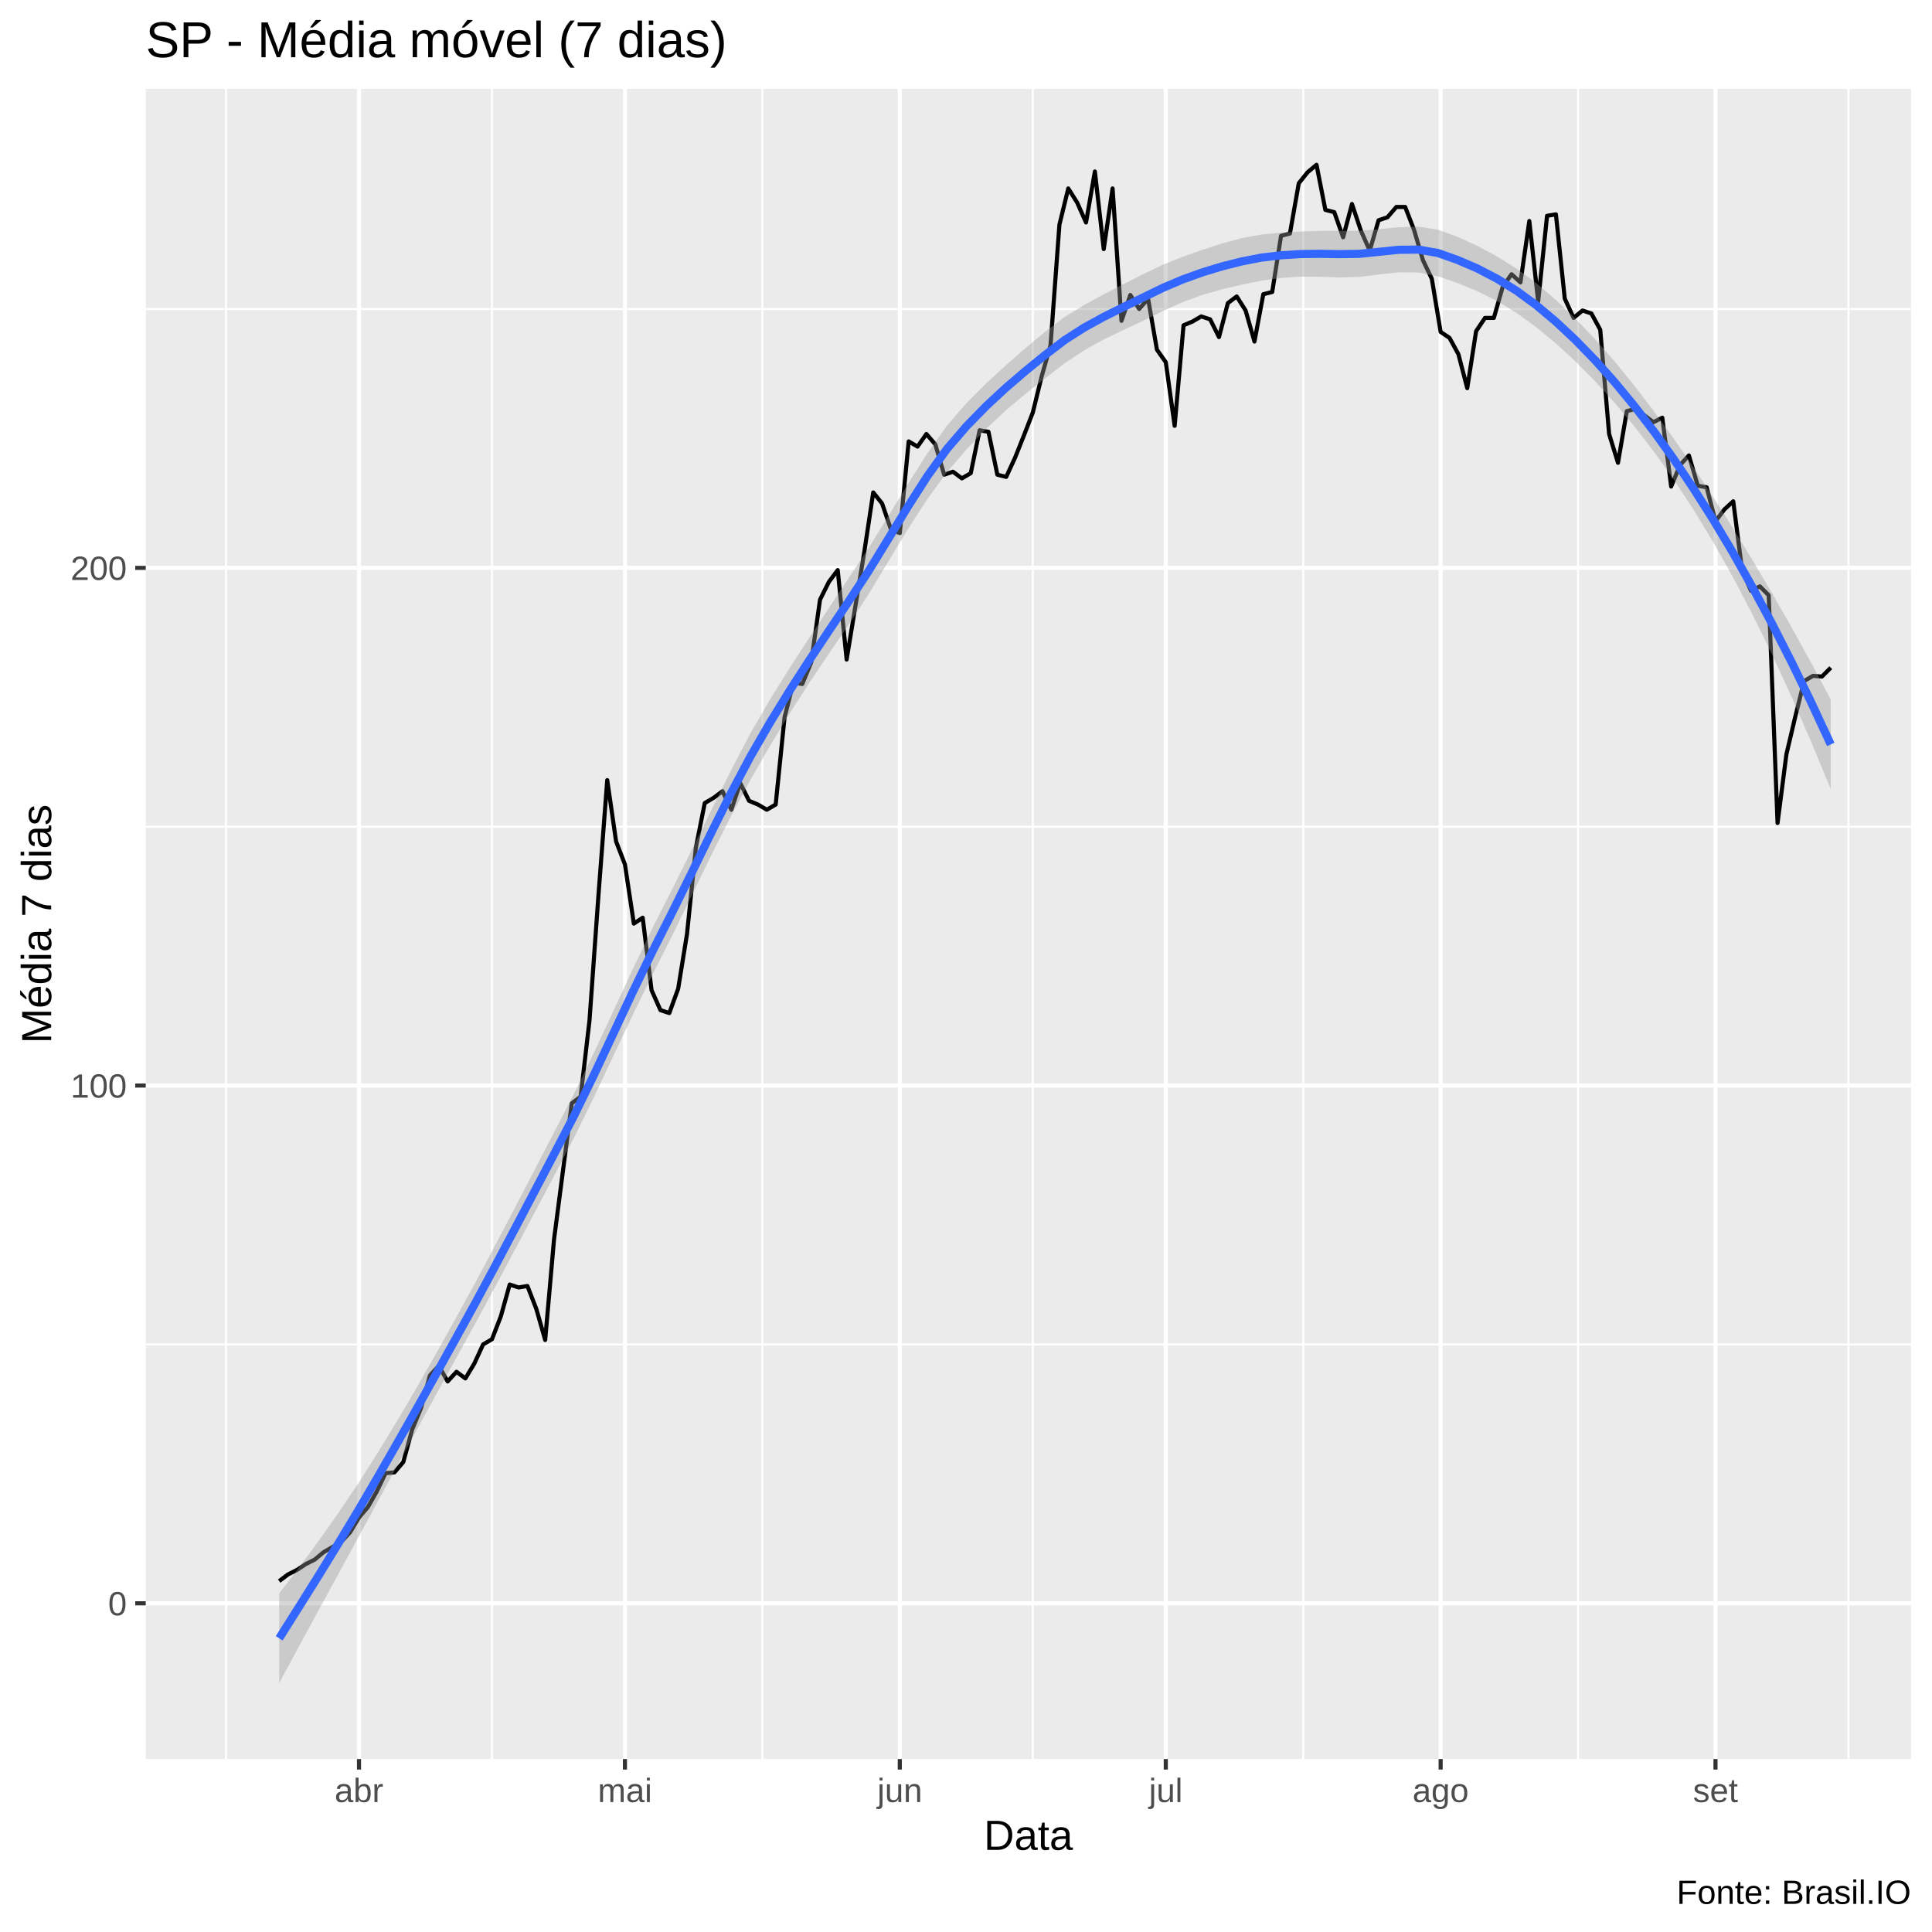
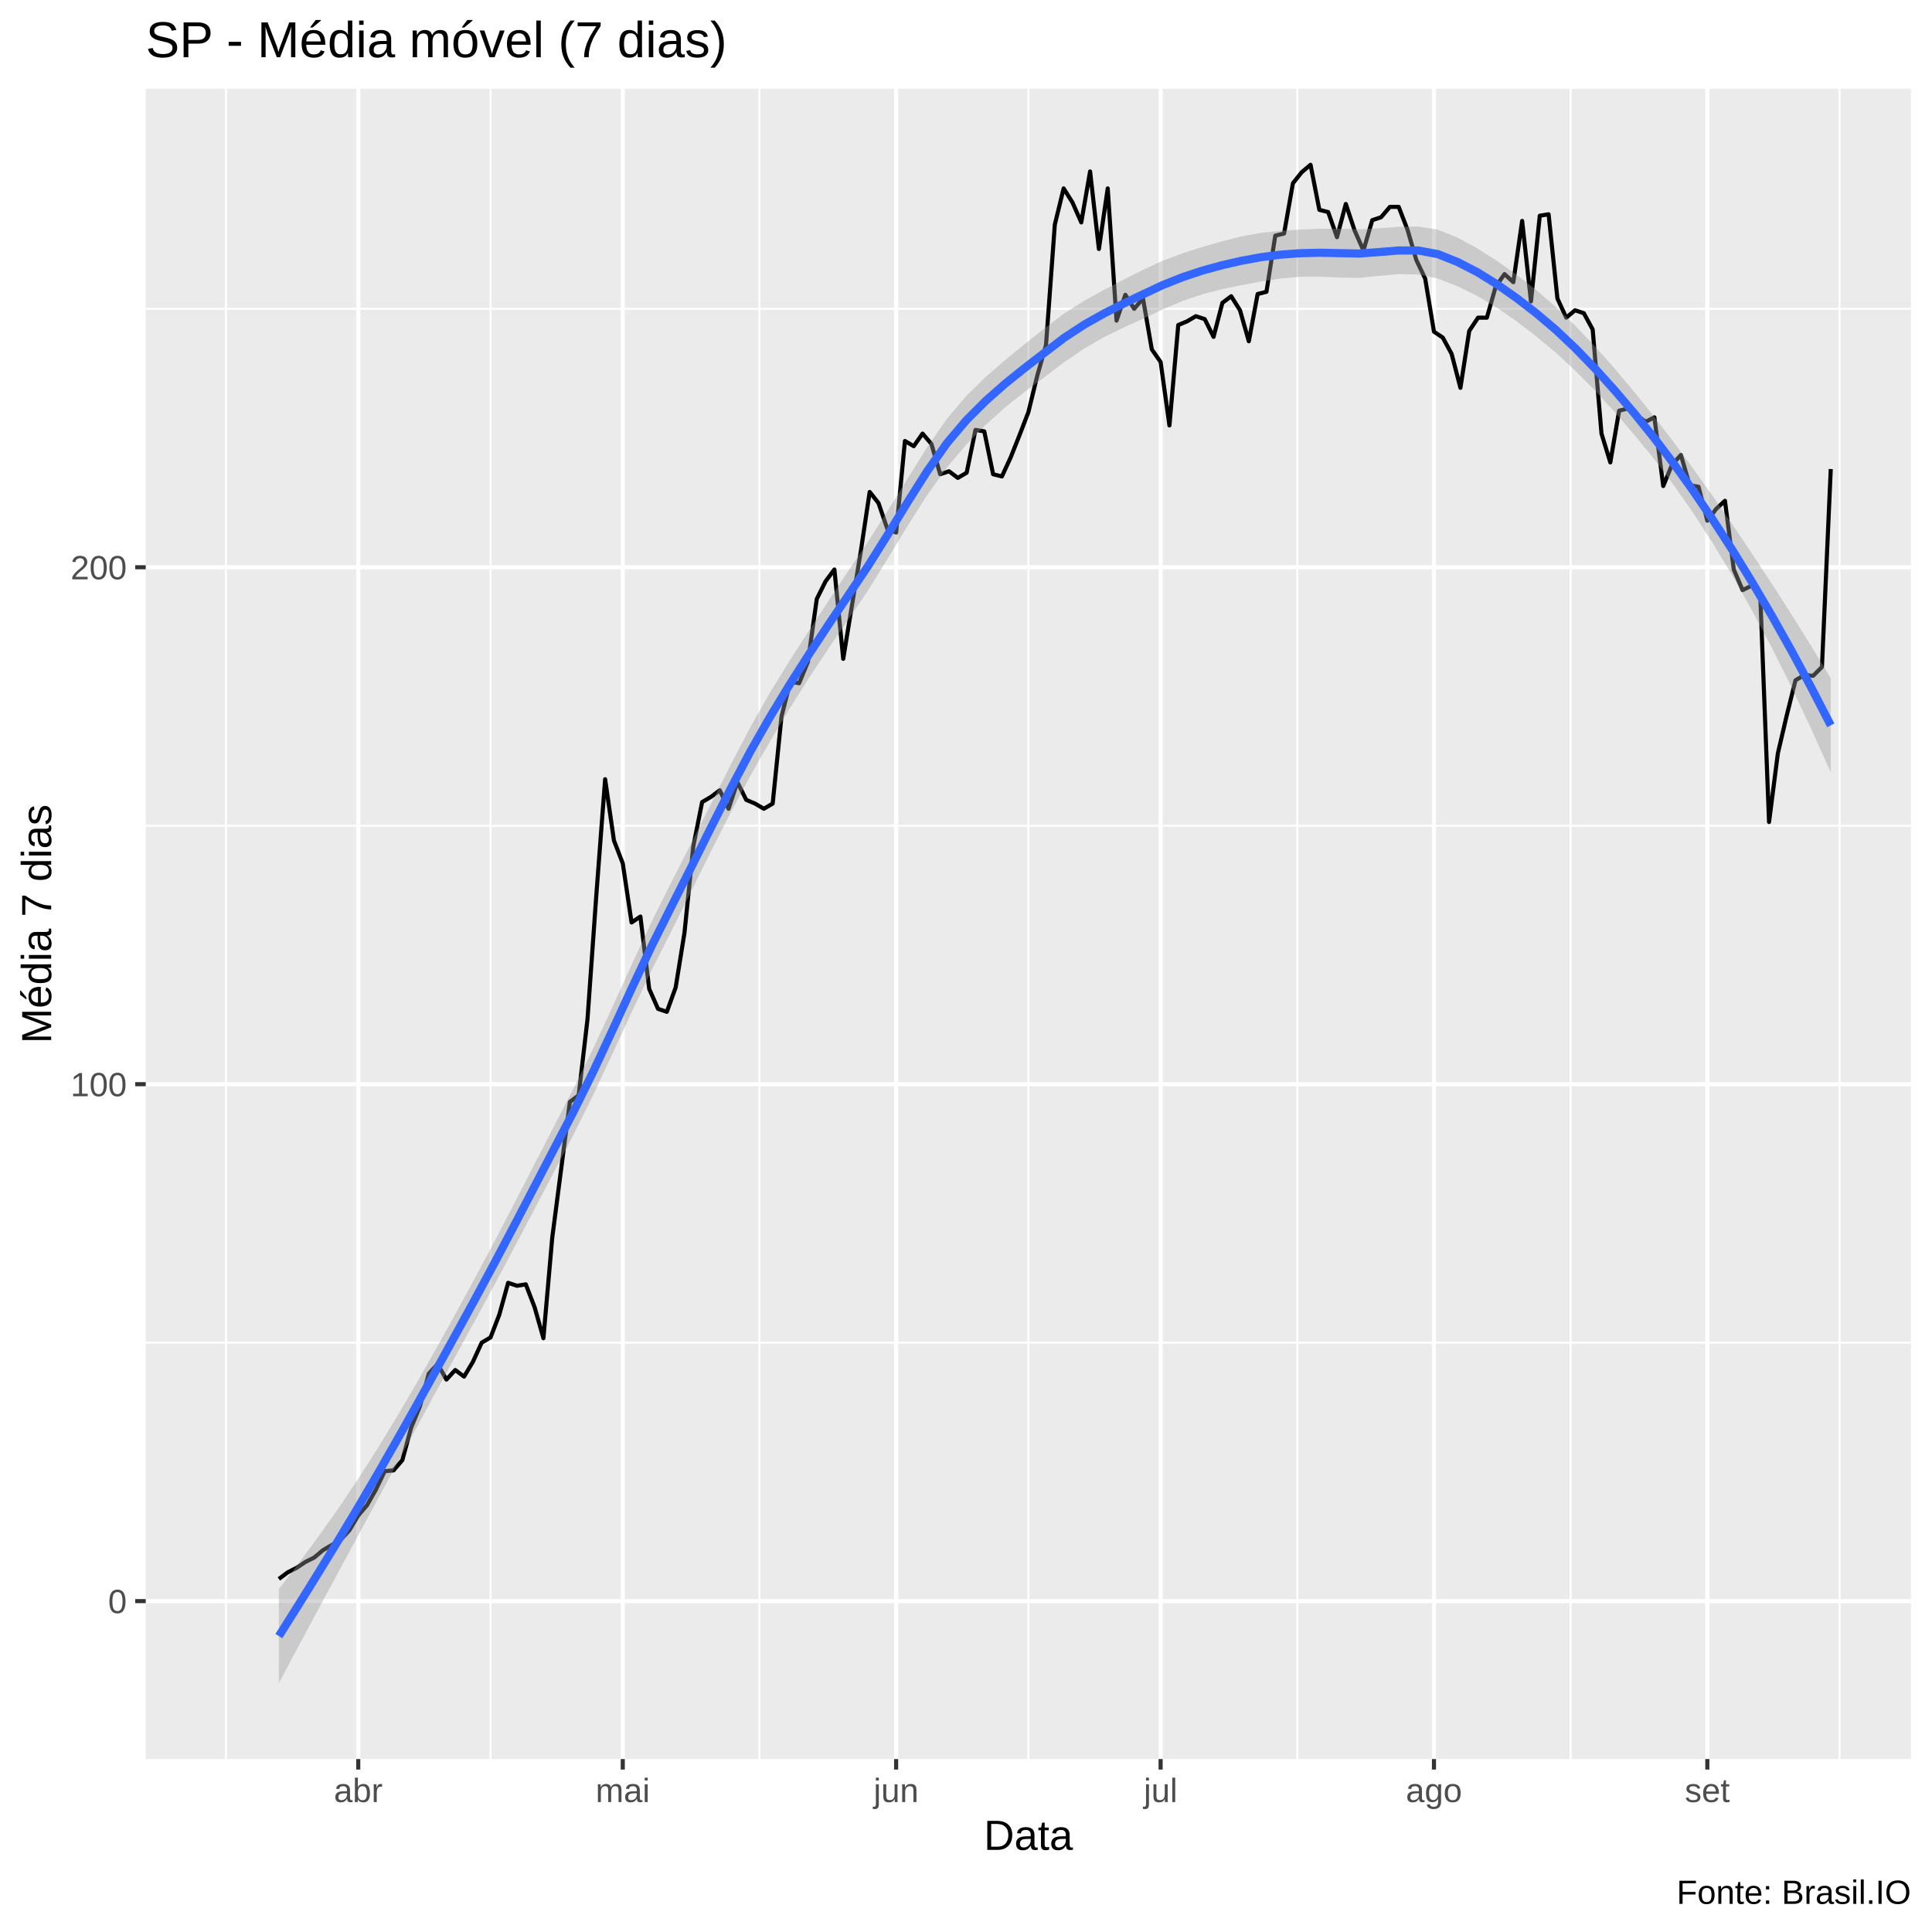
<svg xmlns="http://www.w3.org/2000/svg" viewBox="0 0 504.00 504.00">
  <defs>
    <style type="text/css">
    line, polyline, polygon, path, rect, circle {
      fill: none;
      stroke: #000000;
      stroke-linecap: round;
      stroke-linejoin: round;
      stroke-miterlimit: 10.00;
    }
  </style>
  </defs>
  <rect width="100%" height="100%" style="stroke: none; fill: #FFFFFF;" />
  <rect x="-0" y="0.00" width="504.00" height="504.00" style="stroke-width: 1.07; stroke: #FFFFFF; fill: #FFFFFF;" />
  <defs>
    <clipPath id="cpMzguMDJ8NDk4LjUyfDQ1OC44OHwyMy4xOQ==">
      <rect x="38.02" y="23.19" width="460.50" height="435.69" />
    </clipPath>
  </defs>
  <rect x="38.02" y="23.19" width="460.50" height="435.69" style="stroke-width: 1.07; stroke: none; fill: #EBEBEB;" clip-path="url(#cpMzguMDJ8NDk4LjUyfDQ1OC44OHwyMy4xOQ==)" />
-   <polyline points="38.02,350.72 498.52,350.72 " style="stroke-width: 0.53; stroke: #FFFFFF; stroke-linecap: butt;" clip-path="url(#cpMzguMDJ8NDk4LjUyfDQ1OC44OHwyMy4xOQ==)" />
-   <polyline points="38.02,215.67 498.52,215.67 " style="stroke-width: 0.53; stroke: #FFFFFF; stroke-linecap: butt;" clip-path="url(#cpMzguMDJ8NDk4LjUyfDQ1OC44OHwyMy4xOQ==)" />
-   <polyline points="38.02,80.61 498.52,80.61 " style="stroke-width: 0.53; stroke: #FFFFFF; stroke-linecap: butt;" clip-path="url(#cpMzguMDJ8NDk4LjUyfDQ1OC44OHwyMy4xOQ==)" />
+   <polyline points="38.02,350.26 498.52,350.26 " style="stroke-width: 0.53; stroke: #FFFFFF; stroke-linecap: butt;" clip-path="url(#cpMzguMDJ8NDk4LjUyfDQ1OC44OHwyMy4xOQ==)" />
+   <polyline points="38.02,215.41 498.52,215.41 " style="stroke-width: 0.53; stroke: #FFFFFF; stroke-linecap: butt;" clip-path="url(#cpMzguMDJ8NDk4LjUyfDQ1OC44OHwyMy4xOQ==)" />
+   <polyline points="38.02,80.56 498.52,80.56 " style="stroke-width: 0.53; stroke: #FFFFFF; stroke-linecap: butt;" clip-path="url(#cpMzguMDJ8NDk4LjUyfDQ1OC44OHwyMy4xOQ==)" />
  <polyline points="58.95,458.88 58.95,23.19 " style="stroke-width: 0.53; stroke: #FFFFFF; stroke-linecap: butt;" clip-path="url(#cpMzguMDJ8NDk4LjUyfDQ1OC44OHwyMy4xOQ==)" />
-   <polyline points="128.34,458.88 128.34,23.19 " style="stroke-width: 0.53; stroke: #FFFFFF; stroke-linecap: butt;" clip-path="url(#cpMzguMDJ8NDk4LjUyfDQ1OC44OHwyMy4xOQ==)" />
-   <polyline points="198.88,458.88 198.88,23.19 " style="stroke-width: 0.53; stroke: #FFFFFF; stroke-linecap: butt;" clip-path="url(#cpMzguMDJ8NDk4LjUyfDQ1OC44OHwyMy4xOQ==)" />
-   <polyline points="269.43,458.88 269.43,23.19 " style="stroke-width: 0.53; stroke: #FFFFFF; stroke-linecap: butt;" clip-path="url(#cpMzguMDJ8NDk4LjUyfDQ1OC44OHwyMy4xOQ==)" />
-   <polyline points="339.97,458.88 339.97,23.19 " style="stroke-width: 0.53; stroke: #FFFFFF; stroke-linecap: butt;" clip-path="url(#cpMzguMDJ8NDk4LjUyfDQ1OC44OHwyMy4xOQ==)" />
-   <polyline points="411.67,458.88 411.67,23.19 " style="stroke-width: 0.53; stroke: #FFFFFF; stroke-linecap: butt;" clip-path="url(#cpMzguMDJ8NDk4LjUyfDQ1OC44OHwyMy4xOQ==)" />
-   <polyline points="482.21,458.88 482.21,23.19 " style="stroke-width: 0.53; stroke: #FFFFFF; stroke-linecap: butt;" clip-path="url(#cpMzguMDJ8NDk4LjUyfDQ1OC44OHwyMy4xOQ==)" />
-   <polyline points="38.02,418.25 498.52,418.25 " style="stroke-width: 1.07; stroke: #FFFFFF; stroke-linecap: butt;" clip-path="url(#cpMzguMDJ8NDk4LjUyfDQ1OC44OHwyMy4xOQ==)" />
-   <polyline points="38.02,283.19 498.52,283.19 " style="stroke-width: 1.07; stroke: #FFFFFF; stroke-linecap: butt;" clip-path="url(#cpMzguMDJ8NDk4LjUyfDQ1OC44OHwyMy4xOQ==)" />
-   <polyline points="38.02,148.14 498.52,148.14 " style="stroke-width: 1.07; stroke: #FFFFFF; stroke-linecap: butt;" clip-path="url(#cpMzguMDJ8NDk4LjUyfDQ1OC44OHwyMy4xOQ==)" />
-   <polyline points="93.65,458.88 93.65,23.19 " style="stroke-width: 1.07; stroke: #FFFFFF; stroke-linecap: butt;" clip-path="url(#cpMzguMDJ8NDk4LjUyfDQ1OC44OHwyMy4xOQ==)" />
-   <polyline points="163.03,458.88 163.03,23.19 " style="stroke-width: 1.07; stroke: #FFFFFF; stroke-linecap: butt;" clip-path="url(#cpMzguMDJ8NDk4LjUyfDQ1OC44OHwyMy4xOQ==)" />
-   <polyline points="234.73,458.88 234.73,23.19 " style="stroke-width: 1.07; stroke: #FFFFFF; stroke-linecap: butt;" clip-path="url(#cpMzguMDJ8NDk4LjUyfDQ1OC44OHwyMy4xOQ==)" />
-   <polyline points="304.12,458.88 304.12,23.19 " style="stroke-width: 1.07; stroke: #FFFFFF; stroke-linecap: butt;" clip-path="url(#cpMzguMDJ8NDk4LjUyfDQ1OC44OHwyMy4xOQ==)" />
-   <polyline points="375.82,458.88 375.82,23.19 " style="stroke-width: 1.07; stroke: #FFFFFF; stroke-linecap: butt;" clip-path="url(#cpMzguMDJ8NDk4LjUyfDQ1OC44OHwyMy4xOQ==)" />
-   <polyline points="447.52,458.88 447.52,23.19 " style="stroke-width: 1.07; stroke: #FFFFFF; stroke-linecap: butt;" clip-path="url(#cpMzguMDJ8NDk4LjUyfDQ1OC44OHwyMy4xOQ==)" />
-   <polyline points="72.83,412.46 75.14,410.72 77.46,409.56 79.77,408.02 82.08,406.86 84.40,404.93 86.71,403.58 89.02,402.23 91.33,399.72 93.65,395.87 95.96,393.16 98.27,389.11 100.59,384.29 102.90,384.10 105.21,381.40 107.52,372.91 109.84,367.31 112.15,358.82 114.46,356.31 116.78,360.37 119.09,357.86 121.40,359.59 123.72,355.74 126.03,350.72 128.34,349.37 130.65,343.39 132.97,335.09 135.28,335.86 137.59,335.48 139.91,341.46 142.22,349.56 144.53,323.32 146.84,305.57 149.16,287.82 151.47,286.09 153.78,266.21 156.10,233.80 158.41,203.51 160.72,219.52 163.03,225.50 165.35,240.94 167.66,239.40 169.97,258.30 172.29,263.51 174.60,264.28 176.91,257.92 179.22,243.64 181.54,221.07 183.85,209.49 186.16,208.14 188.48,206.40 190.79,211.23 193.10,204.28 195.41,208.91 197.73,209.88 200.04,211.23 202.35,209.88 204.67,187.11 206.98,178.04 209.29,178.43 211.61,172.83 213.92,156.43 216.23,151.80 218.54,148.72 220.86,172.06 223.17,157.98 225.48,143.89 227.80,128.46 230.11,131.35 232.42,138.11 234.73,139.07 237.05,115.15 239.36,116.50 241.67,113.22 243.99,115.92 246.30,123.83 248.61,123.06 250.92,124.79 253.24,123.44 255.55,112.25 257.86,112.64 260.18,123.83 262.49,124.41 264.80,119.39 267.11,113.60 269.43,107.62 271.74,98.17 274.05,90.07 276.37,58.62 278.68,49.16 280.99,52.83 283.31,58.04 285.62,44.73 287.93,64.98 290.24,49.16 292.56,83.70 294.87,76.95 297.18,80.61 299.50,77.91 301.81,91.22 304.12,94.50 306.43,111.10 308.75,84.86 311.06,83.89 313.37,82.54 315.69,83.31 318.00,87.94 320.31,79.07 322.62,77.33 324.94,81.00 327.25,89.10 329.56,76.75 331.88,76.17 334.19,61.51 336.50,60.93 338.81,47.81 341.13,44.92 343.44,42.99 345.75,54.76 348.07,55.34 350.38,61.90 352.69,53.22 355.01,60.16 357.32,65.37 359.63,57.46 361.94,56.69 364.26,53.99 366.57,53.99 368.88,59.97 371.20,67.88 373.51,72.70 375.82,86.59 378.13,88.14 380.45,92.38 382.76,101.26 385.07,86.40 387.39,82.93 389.70,82.93 392.01,74.82 394.32,71.54 396.64,73.67 398.95,57.65 401.26,78.68 403.58,56.30 405.89,55.92 408.20,77.91 410.51,82.93 412.83,81.00 415.14,81.77 417.45,86.01 419.77,113.22 422.08,120.74 424.39,107.24 426.70,106.66 429.02,108.39 431.33,110.13 433.64,108.97 435.96,126.92 438.27,121.32 440.58,118.81 442.90,126.72 445.21,127.11 447.52,135.98 449.83,132.90 452.15,130.77 454.46,148.72 456.77,154.12 459.09,152.96 461.40,155.28 463.71,214.70 466.02,196.76 468.34,186.92 470.65,177.66 472.96,176.31 475.28,176.50 477.59,174.18 " style="stroke-width: 1.07; stroke-linecap: butt;" clip-path="url(#cpMzguMDJ8NDk4LjUyfDQ1OC44OHwyMy4xOQ==)" />
-   <polygon points="72.83,415.68 77.95,408.98 83.08,402.03 88.20,394.78 93.33,387.15 98.45,379.11 103.57,370.71 108.70,361.99 113.82,353.01 118.94,343.83 124.07,334.47 129.19,324.86 134.31,315.09 139.44,305.23 144.56,295.37 149.68,285.45 154.81,274.89 159.93,263.91 165.05,252.85 170.18,242.16 175.30,232.07 180.43,221.78 185.55,211.34 190.67,201.02 195.80,191.23 200.92,182.38 206.04,174.18 211.17,166.29 216.29,158.51 221.41,150.79 226.54,143.00 231.66,134.77 236.78,126.38 241.91,118.27 247.03,111.04 252.15,105.13 257.28,100.00 262.40,95.29 267.52,90.81 272.65,86.53 277.77,82.65 282.90,79.51 288.02,76.74 293.14,74.10 298.27,71.49 303.39,69.05 308.51,67.00 313.64,65.18 318.76,63.52 323.88,62.13 329.01,61.19 334.13,60.68 339.25,60.40 344.38,60.22 349.50,60.22 354.62,60.19 359.75,59.78 364.87,59.27 370.00,59.12 375.12,59.91 380.24,61.79 385.37,64.13 390.49,66.87 395.61,70.06 400.74,73.83 405.86,78.23 410.98,83.11 416.11,88.48 421.23,94.32 426.35,100.61 431.48,107.32 436.60,114.39 441.72,121.82 446.85,129.57 451.97,137.62 457.09,145.99 462.22,154.65 467.34,163.61 472.47,172.89 477.59,182.49 477.59,205.88 472.47,193.49 467.34,181.72 462.22,170.60 457.09,160.15 451.97,150.38 446.85,141.29 441.72,132.86 436.60,125.07 431.48,117.87 426.35,111.24 421.23,105.11 416.11,99.45 410.98,94.27 405.86,89.57 400.74,85.34 395.61,81.63 390.49,78.50 385.37,75.94 380.24,73.85 375.12,72.08 370.00,71.09 364.87,71.05 359.75,71.59 354.62,72.24 349.50,72.38 344.38,72.19 339.25,72.17 334.13,72.51 329.01,73.24 323.88,74.28 318.76,75.48 313.64,76.94 308.51,78.83 303.39,81.11 298.27,83.65 293.14,86.05 288.02,88.50 282.90,91.34 277.77,94.73 272.65,98.68 267.52,102.75 262.40,107.05 257.28,111.84 252.15,117.21 247.03,123.19 241.91,130.20 236.78,138.14 231.66,146.62 226.54,155.09 221.41,162.93 216.29,170.43 211.17,178.05 206.04,186.04 200.92,194.47 195.80,203.37 190.67,212.93 185.55,223.10 180.43,233.65 175.30,244.17 170.18,254.30 165.05,264.78 159.93,275.62 154.81,286.47 149.68,296.95 144.56,306.72 139.44,316.39 134.31,326.05 129.19,335.65 124.07,345.10 118.94,354.39 113.82,363.69 108.70,373.04 103.57,382.43 98.45,391.87 93.33,401.32 88.20,410.73 83.08,420.13 77.95,429.57 72.83,439.07 " style="stroke-width: 0.00; stroke: none; fill: #999999; fill-opacity: 0.40;" clip-path="url(#cpMzguMDJ8NDk4LjUyfDQ1OC44OHwyMy4xOQ==)" />
-   <polyline points="72.83,415.68 77.95,408.98 83.08,402.03 88.20,394.78 93.33,387.15 98.45,379.11 103.57,370.71 108.70,361.99 113.82,353.01 118.94,343.83 124.07,334.47 129.19,324.86 134.31,315.09 139.44,305.23 144.56,295.37 149.68,285.45 154.81,274.89 159.93,263.91 165.05,252.85 170.18,242.16 175.30,232.07 180.43,221.78 185.55,211.34 190.67,201.02 195.80,191.23 200.92,182.38 206.04,174.18 211.17,166.29 216.29,158.51 221.41,150.79 226.54,143.00 231.66,134.77 236.78,126.38 241.91,118.27 247.03,111.04 252.15,105.13 257.28,100.00 262.40,95.29 267.52,90.81 272.65,86.53 277.77,82.65 282.90,79.51 288.02,76.74 293.14,74.10 298.27,71.49 303.39,69.05 308.51,67.00 313.64,65.18 318.76,63.52 323.88,62.13 329.01,61.19 334.13,60.68 339.25,60.40 344.38,60.22 349.50,60.22 354.62,60.19 359.75,59.78 364.87,59.27 370.00,59.12 375.12,59.91 380.24,61.79 385.37,64.13 390.49,66.87 395.61,70.06 400.74,73.83 405.86,78.23 410.98,83.11 416.11,88.48 421.23,94.32 426.35,100.61 431.48,107.32 436.60,114.39 441.72,121.82 446.85,129.57 451.97,137.62 457.09,145.99 462.22,154.65 467.34,163.61 472.47,172.89 477.59,182.49 " style="stroke-width: 2.13; stroke: none;" clip-path="url(#cpMzguMDJ8NDk4LjUyfDQ1OC44OHwyMy4xOQ==)" />
-   <polyline points="477.59,205.88 472.47,193.49 467.34,181.72 462.22,170.60 457.09,160.15 451.97,150.38 446.85,141.29 441.72,132.86 436.60,125.07 431.48,117.87 426.35,111.24 421.23,105.11 416.11,99.45 410.98,94.27 405.86,89.57 400.74,85.34 395.61,81.63 390.49,78.50 385.37,75.94 380.24,73.85 375.12,72.08 370.00,71.09 364.87,71.05 359.75,71.59 354.62,72.24 349.50,72.38 344.38,72.19 339.25,72.17 334.13,72.51 329.01,73.24 323.88,74.28 318.76,75.48 313.64,76.94 308.51,78.83 303.39,81.11 298.27,83.65 293.14,86.05 288.02,88.50 282.90,91.34 277.77,94.73 272.65,98.68 267.52,102.75 262.40,107.05 257.28,111.84 252.15,117.21 247.03,123.19 241.91,130.20 236.78,138.14 231.66,146.62 226.54,155.09 221.41,162.93 216.29,170.43 211.17,178.05 206.04,186.04 200.92,194.47 195.80,203.37 190.67,212.93 185.55,223.10 180.43,233.65 175.30,244.17 170.18,254.30 165.05,264.78 159.93,275.62 154.81,286.47 149.68,296.95 144.56,306.72 139.44,316.39 134.31,326.05 129.19,335.65 124.07,345.10 118.94,354.39 113.82,363.69 108.70,373.04 103.57,382.43 98.45,391.87 93.33,401.32 88.20,410.73 83.08,420.13 77.95,429.57 72.83,439.07 " style="stroke-width: 2.13; stroke: none;" clip-path="url(#cpMzguMDJ8NDk4LjUyfDQ1OC44OHwyMy4xOQ==)" />
-   <polyline points="72.83,427.38 77.95,419.27 83.08,411.08 88.20,402.75 93.33,394.24 98.45,385.49 103.57,376.57 108.70,367.51 113.82,358.35 118.94,349.11 124.07,339.78 129.19,330.25 134.31,320.57 139.44,310.81 144.56,301.05 149.68,291.20 154.81,280.68 159.93,269.76 165.05,258.82 170.18,248.23 175.30,238.12 180.43,227.72 185.55,217.22 190.67,206.97 195.80,197.30 200.92,188.43 206.04,180.11 211.17,172.17 216.29,164.47 221.41,156.86 226.54,149.05 231.66,140.70 236.78,132.26 241.91,124.24 247.03,117.12 252.15,111.17 257.28,105.92 262.40,101.17 267.52,96.78 272.65,92.60 277.77,88.69 282.90,85.42 288.02,82.62 293.14,80.07 298.27,77.57 303.39,75.08 308.51,72.91 313.64,71.06 318.76,69.50 323.88,68.21 329.01,67.21 334.13,66.60 339.25,66.28 344.38,66.21 349.50,66.30 354.62,66.22 359.75,65.69 364.87,65.16 370.00,65.11 375.12,66.00 380.24,67.82 385.37,70.03 390.49,72.69 395.61,75.85 400.74,79.59 405.86,83.90 410.98,88.69 416.11,93.97 421.23,99.71 426.35,105.92 431.48,112.59 436.60,119.73 441.72,127.34 446.85,135.43 451.97,144.00 457.09,153.07 462.22,162.62 467.34,172.67 472.47,183.19 477.59,194.19 " style="stroke-width: 2.13; stroke: #3366FF; stroke-linecap: butt;" clip-path="url(#cpMzguMDJ8NDk4LjUyfDQ1OC44OHwyMy4xOQ==)" />
+   <polyline points="127.96,458.88 127.96,23.19 " style="stroke-width: 0.53; stroke: #FFFFFF; stroke-linecap: butt;" clip-path="url(#cpMzguMDJ8NDk4LjUyfDQ1OC44OHwyMy4xOQ==)" />
+   <polyline points="198.12,458.88 198.12,23.19 " style="stroke-width: 0.53; stroke: #FFFFFF; stroke-linecap: butt;" clip-path="url(#cpMzguMDJ8NDk4LjUyfDQ1OC44OHwyMy4xOQ==)" />
+   <polyline points="268.27,458.88 268.27,23.19 " style="stroke-width: 0.53; stroke: #FFFFFF; stroke-linecap: butt;" clip-path="url(#cpMzguMDJ8NDk4LjUyfDQ1OC44OHwyMy4xOQ==)" />
+   <polyline points="338.43,458.88 338.43,23.19 " style="stroke-width: 0.53; stroke: #FFFFFF; stroke-linecap: butt;" clip-path="url(#cpMzguMDJ8NDk4LjUyfDQ1OC44OHwyMy4xOQ==)" />
+   <polyline points="409.73,458.88 409.73,23.19 " style="stroke-width: 0.53; stroke: #FFFFFF; stroke-linecap: butt;" clip-path="url(#cpMzguMDJ8NDk4LjUyfDQ1OC44OHwyMy4xOQ==)" />
+   <polyline points="479.89,458.88 479.89,23.19 " style="stroke-width: 0.53; stroke: #FFFFFF; stroke-linecap: butt;" clip-path="url(#cpMzguMDJ8NDk4LjUyfDQ1OC44OHwyMy4xOQ==)" />
+   <polyline points="38.02,417.68 498.52,417.68 " style="stroke-width: 1.07; stroke: #FFFFFF; stroke-linecap: butt;" clip-path="url(#cpMzguMDJ8NDk4LjUyfDQ1OC44OHwyMy4xOQ==)" />
+   <polyline points="38.02,282.83 498.52,282.83 " style="stroke-width: 1.07; stroke: #FFFFFF; stroke-linecap: butt;" clip-path="url(#cpMzguMDJ8NDk4LjUyfDQ1OC44OHwyMy4xOQ==)" />
+   <polyline points="38.02,147.98 498.52,147.98 " style="stroke-width: 1.07; stroke: #FFFFFF; stroke-linecap: butt;" clip-path="url(#cpMzguMDJ8NDk4LjUyfDQ1OC44OHwyMy4xOQ==)" />
+   <polyline points="93.46,458.88 93.46,23.19 " style="stroke-width: 1.07; stroke: #FFFFFF; stroke-linecap: butt;" clip-path="url(#cpMzguMDJ8NDk4LjUyfDQ1OC44OHwyMy4xOQ==)" />
+   <polyline points="162.46,458.88 162.46,23.19 " style="stroke-width: 1.07; stroke: #FFFFFF; stroke-linecap: butt;" clip-path="url(#cpMzguMDJ8NDk4LjUyfDQ1OC44OHwyMy4xOQ==)" />
+   <polyline points="233.77,458.88 233.77,23.19 " style="stroke-width: 1.07; stroke: #FFFFFF; stroke-linecap: butt;" clip-path="url(#cpMzguMDJ8NDk4LjUyfDQ1OC44OHwyMy4xOQ==)" />
+   <polyline points="302.77,458.88 302.77,23.19 " style="stroke-width: 1.07; stroke: #FFFFFF; stroke-linecap: butt;" clip-path="url(#cpMzguMDJ8NDk4LjUyfDQ1OC44OHwyMy4xOQ==)" />
+   <polyline points="374.08,458.88 374.08,23.19 " style="stroke-width: 1.07; stroke: #FFFFFF; stroke-linecap: butt;" clip-path="url(#cpMzguMDJ8NDk4LjUyfDQ1OC44OHwyMy4xOQ==)" />
+   <polyline points="445.39,458.88 445.39,23.19 " style="stroke-width: 1.07; stroke: #FFFFFF; stroke-linecap: butt;" clip-path="url(#cpMzguMDJ8NDk4LjUyfDQ1OC44OHwyMy4xOQ==)" />
+   <polyline points="72.75,411.90 75.06,410.17 77.36,409.01 79.66,407.47 81.96,406.32 84.26,404.39 86.56,403.04 88.86,401.69 91.16,399.19 93.46,395.34 95.76,392.64 98.06,388.59 100.36,383.78 102.66,383.58 104.96,380.89 107.26,372.41 109.56,366.82 111.86,358.35 114.16,355.84 116.46,359.89 118.76,357.39 121.06,359.12 123.36,355.27 125.66,350.26 127.96,348.91 130.26,342.94 132.56,334.65 134.86,335.42 137.16,335.04 139.46,341.01 141.76,349.10 144.06,322.90 146.36,305.18 148.66,287.46 150.96,285.72 153.26,265.88 155.56,233.51 157.86,203.27 160.16,219.26 162.46,225.23 164.76,240.64 167.06,239.10 169.36,257.98 171.66,263.18 173.96,263.95 176.26,257.60 178.56,243.34 180.86,220.80 183.16,209.24 185.46,207.89 187.76,206.16 190.06,210.98 192.36,204.04 194.67,208.66 196.97,209.63 199.27,210.98 201.57,209.63 203.87,186.90 206.17,177.84 208.47,178.23 210.77,172.64 213.07,156.26 215.37,151.64 217.67,148.56 219.97,171.87 222.27,157.81 224.57,143.74 226.87,128.33 229.17,131.22 231.47,137.96 233.77,138.93 236.07,115.04 238.37,116.39 240.67,113.11 242.97,115.81 245.27,123.71 247.57,122.94 249.87,124.67 252.17,123.32 254.47,112.15 256.77,112.53 259.07,123.71 261.37,124.29 263.67,119.28 265.97,113.50 268.27,107.53 270.57,98.09 272.87,90.00 275.17,58.59 277.47,49.15 279.77,52.81 282.07,58.02 284.37,44.72 286.67,64.95 288.97,49.15 291.27,83.64 293.57,76.90 295.87,80.56 298.17,77.86 300.47,91.15 302.77,94.43 305.07,110.99 307.37,84.79 309.67,83.83 311.97,82.48 314.28,83.25 316.58,87.88 318.88,79.01 321.18,77.28 323.48,80.94 325.78,89.03 328.08,76.70 330.38,76.12 332.68,61.48 334.98,60.91 337.28,47.81 339.58,44.92 341.88,42.99 344.18,54.74 346.48,55.32 348.78,61.87 351.08,53.20 353.38,60.14 355.68,65.34 357.98,57.44 360.28,56.67 362.58,53.97 364.88,53.97 367.18,59.94 369.48,67.84 371.78,72.66 374.08,86.53 376.38,88.07 378.68,92.31 380.98,101.17 383.28,86.33 385.58,82.87 387.88,82.87 390.18,74.78 392.48,71.50 394.78,73.62 397.08,57.63 399.38,78.63 401.68,56.28 403.98,55.90 406.28,77.86 408.58,82.87 410.88,80.94 413.18,81.71 415.48,85.95 417.78,113.11 420.08,120.63 422.38,107.14 424.68,106.56 426.98,108.30 429.28,110.03 431.58,108.87 433.89,126.79 436.19,121.20 438.49,118.70 440.79,126.60 443.09,126.98 445.39,135.84 447.69,132.76 449.99,130.64 452.29,148.56 454.59,153.95 456.89,152.80 459.19,155.11 461.49,214.44 463.79,196.53 466.09,186.70 468.39,177.46 470.69,176.11 472.99,176.30 475.29,173.99 477.59,122.36 " style="stroke-width: 1.07; stroke-linecap: butt;" clip-path="url(#cpMzguMDJ8NDk4LjUyfDQ1OC44OHwyMy4xOQ==)" />
+   <polygon points="72.75,414.52 77.88,407.85 83.00,400.92 88.13,393.68 93.25,386.07 98.38,378.06 103.50,369.65 108.63,360.90 113.75,351.86 118.88,342.61 124.00,333.20 129.12,323.58 134.25,313.75 139.37,303.81 144.50,293.85 149.62,283.94 154.75,273.50 159.87,262.46 165.00,251.19 170.12,240.18 175.24,229.93 180.37,219.87 185.49,209.68 190.62,199.52 195.74,189.71 200.87,180.67 205.99,172.34 211.12,164.39 216.24,156.57 221.36,148.85 226.49,141.21 231.61,133.17 236.74,124.87 241.86,116.71 246.99,109.29 252.11,103.24 257.24,98.24 262.36,93.80 267.49,89.62 272.61,85.56 277.73,81.68 282.86,78.45 287.98,75.62 293.11,72.96 298.23,70.38 303.36,68.00 308.48,66.08 313.61,64.44 318.73,62.95 323.85,61.67 328.98,60.74 334.10,60.21 339.23,59.88 344.35,59.67 349.48,59.67 354.60,59.80 359.73,59.55 364.85,59.17 369.97,59.09 375.10,59.91 380.22,62.00 385.35,64.77 390.47,68.03 395.60,71.66 400.72,75.64 405.85,80.07 410.97,85.00 416.10,90.39 421.22,96.16 426.34,102.25 431.47,108.64 436.59,115.32 441.72,122.28 446.84,129.47 451.97,136.88 457.09,144.49 462.22,152.28 467.34,160.27 472.46,168.48 477.59,176.94 477.59,201.49 472.46,190.08 467.34,179.24 462.22,168.98 457.09,159.32 451.97,150.23 446.84,141.75 441.72,133.85 436.59,126.51 431.47,119.72 426.34,113.42 421.22,107.49 416.10,101.91 410.97,96.73 405.85,91.98 400.72,87.72 395.60,83.80 390.47,80.25 385.35,77.19 380.22,74.67 375.10,72.67 369.97,71.62 364.85,71.51 359.73,71.97 354.60,72.48 349.48,72.42 344.35,72.19 339.23,72.22 334.10,72.65 328.98,73.43 323.85,74.40 318.73,75.45 313.61,76.78 308.48,78.53 303.36,80.71 298.23,83.11 293.11,85.44 287.98,87.96 282.86,90.91 277.73,94.40 272.61,98.28 267.49,102.09 262.36,106.14 257.24,110.72 252.11,115.97 246.99,122.00 241.86,129.16 236.74,137.21 231.61,145.67 226.49,153.95 221.36,161.54 216.24,169.01 211.12,176.73 205.99,184.86 200.87,193.41 195.74,202.39 190.62,211.95 185.49,222.03 180.37,232.40 175.24,242.69 170.12,252.86 165.00,263.61 159.87,274.68 154.75,285.65 149.62,296.02 144.50,305.76 139.37,315.53 134.25,325.27 129.12,334.91 124.00,344.37 118.88,353.69 113.75,363.05 108.63,372.47 103.50,381.92 98.38,391.41 93.25,400.90 88.13,410.38 83.00,419.89 77.88,429.44 72.75,439.07 " style="stroke-width: 0.00; stroke: none; fill: #999999; fill-opacity: 0.40;" clip-path="url(#cpMzguMDJ8NDk4LjUyfDQ1OC44OHwyMy4xOQ==)" />
+   <polyline points="72.75,414.52 77.88,407.85 83.00,400.92 88.13,393.68 93.25,386.07 98.38,378.06 103.50,369.65 108.63,360.90 113.75,351.86 118.88,342.61 124.00,333.20 129.12,323.58 134.25,313.75 139.37,303.81 144.50,293.85 149.62,283.94 154.75,273.50 159.87,262.46 165.00,251.19 170.12,240.18 175.24,229.93 180.37,219.87 185.49,209.68 190.62,199.52 195.74,189.71 200.87,180.67 205.99,172.34 211.12,164.39 216.24,156.57 221.36,148.85 226.49,141.21 231.61,133.17 236.74,124.87 241.86,116.71 246.99,109.29 252.11,103.24 257.24,98.24 262.36,93.80 267.49,89.62 272.61,85.56 277.73,81.68 282.86,78.45 287.98,75.62 293.11,72.96 298.23,70.38 303.36,68.00 308.48,66.08 313.61,64.44 318.73,62.95 323.85,61.67 328.98,60.74 334.10,60.21 339.23,59.88 344.35,59.67 349.48,59.67 354.60,59.80 359.73,59.55 364.85,59.17 369.97,59.09 375.10,59.91 380.22,62.00 385.35,64.77 390.47,68.03 395.60,71.66 400.72,75.64 405.85,80.07 410.97,85.00 416.10,90.39 421.22,96.16 426.34,102.25 431.47,108.64 436.59,115.32 441.72,122.28 446.84,129.47 451.97,136.88 457.09,144.49 462.22,152.28 467.34,160.27 472.46,168.48 477.59,176.94 " style="stroke-width: 2.13; stroke: none;" clip-path="url(#cpMzguMDJ8NDk4LjUyfDQ1OC44OHwyMy4xOQ==)" />
+   <polyline points="477.59,201.49 472.46,190.08 467.34,179.24 462.22,168.98 457.09,159.32 451.97,150.23 446.84,141.75 441.72,133.85 436.59,126.51 431.47,119.72 426.34,113.42 421.22,107.49 416.10,101.91 410.97,96.73 405.85,91.98 400.72,87.72 395.60,83.80 390.47,80.25 385.35,77.19 380.22,74.67 375.10,72.67 369.97,71.62 364.85,71.51 359.73,71.97 354.60,72.48 349.48,72.42 344.35,72.19 339.23,72.22 334.10,72.65 328.98,73.43 323.85,74.40 318.73,75.45 313.61,76.78 308.48,78.53 303.36,80.71 298.23,83.11 293.11,85.44 287.98,87.96 282.86,90.91 277.73,94.40 272.61,98.28 267.49,102.09 262.36,106.14 257.24,110.72 252.11,115.97 246.99,122.00 241.86,129.16 236.74,137.21 231.61,145.67 226.49,153.95 221.36,161.54 216.24,169.01 211.12,176.73 205.99,184.86 200.87,193.41 195.74,202.39 190.62,211.95 185.49,222.03 180.37,232.40 175.24,242.69 170.12,252.86 165.00,263.61 159.87,274.68 154.75,285.65 149.62,296.02 144.50,305.76 139.37,315.53 134.25,325.27 129.12,334.91 124.00,344.37 118.88,353.69 113.75,363.05 108.63,372.47 103.50,381.92 98.38,391.41 93.25,400.90 88.13,410.38 83.00,419.89 77.88,429.44 72.75,439.07 " style="stroke-width: 2.13; stroke: none;" clip-path="url(#cpMzguMDJ8NDk4LjUyfDQ1OC44OHwyMy4xOQ==)" />
+   <polyline points="72.75,426.80 77.88,418.65 83.00,410.40 88.13,402.03 93.25,393.49 98.38,384.74 103.50,375.78 108.63,366.68 113.75,357.46 118.88,348.15 124.00,338.78 129.12,329.24 134.25,319.51 139.37,309.67 144.50,299.80 149.62,289.98 154.75,279.57 159.87,268.57 165.00,257.40 170.12,246.52 175.24,236.31 180.37,226.14 185.49,215.85 190.62,205.74 195.74,196.05 200.87,187.04 205.99,178.60 211.12,170.56 216.24,162.79 221.36,155.19 226.49,147.58 231.61,139.42 236.74,131.04 241.86,122.94 246.99,115.65 252.11,109.60 257.24,104.48 262.36,99.97 267.49,95.86 272.61,91.92 277.73,88.04 282.86,84.68 287.98,81.79 293.11,79.20 298.23,76.75 303.36,74.35 308.48,72.31 313.61,70.61 318.73,69.20 323.85,68.03 328.98,67.09 334.10,66.43 339.23,66.05 344.35,65.93 349.48,66.04 354.60,66.14 359.73,65.76 364.85,65.34 369.97,65.35 375.10,66.29 380.22,68.34 385.35,70.98 390.47,74.14 395.60,77.73 400.72,81.68 405.85,86.02 410.97,90.86 416.10,96.15 421.22,101.83 426.34,107.83 431.47,114.18 436.59,120.92 441.72,128.06 446.84,135.61 451.97,143.56 457.09,151.90 462.22,160.63 467.34,169.75 472.46,179.28 477.59,189.21 " style="stroke-width: 2.13; stroke: #3366FF; stroke-linecap: butt;" clip-path="url(#cpMzguMDJ8NDk4LjUyfDQ1OC44OHwyMy4xOQ==)" />
  <defs>
    <clipPath id="cpMC4wMHw1MDQuMDB8NTA0LjAwfDAuMDA=">
      <rect x="0.00" y="0.00" width="504.00" height="504.00" />
    </clipPath>
  </defs>
  <g clip-path="url(#cpMC4wMHw1MDQuMDB8NTA0LjAwfDAuMDA=)">
-     <text x="28.20" y="421.40" style="font-size: 8.80px; fill: #4D4D4D; font-family: Arial;" textLength="4.89px" lengthAdjust="spacingAndGlyphs">0</text>
+     <text x="28.20" y="420.83" style="font-size: 8.80px; fill: #4D4D4D; font-family: Arial;" textLength="4.89px" lengthAdjust="spacingAndGlyphs">0</text>
  </g>
  <g clip-path="url(#cpMC4wMHw1MDQuMDB8NTA0LjAwfDAuMDA=)">
-     <text x="18.41" y="286.34" style="font-size: 8.80px; fill: #4D4D4D; font-family: Arial;" textLength="14.68px" lengthAdjust="spacingAndGlyphs">100</text>
+     <text x="18.41" y="285.98" style="font-size: 8.80px; fill: #4D4D4D; font-family: Arial;" textLength="14.68px" lengthAdjust="spacingAndGlyphs">100</text>
  </g>
  <g clip-path="url(#cpMC4wMHw1MDQuMDB8NTA0LjAwfDAuMDA=)">
-     <text x="18.41" y="151.29" style="font-size: 8.80px; fill: #4D4D4D; font-family: Arial;" textLength="14.68px" lengthAdjust="spacingAndGlyphs">200</text>
+     <text x="18.41" y="151.13" style="font-size: 8.80px; fill: #4D4D4D; font-family: Arial;" textLength="14.68px" lengthAdjust="spacingAndGlyphs">200</text>
  </g>
-   <polyline points="35.28,418.25 38.02,418.25 " style="stroke-width: 1.07; stroke: #333333; stroke-linecap: butt;" clip-path="url(#cpMC4wMHw1MDQuMDB8NTA0LjAwfDAuMDA=)" />
-   <polyline points="35.28,283.19 38.02,283.19 " style="stroke-width: 1.07; stroke: #333333; stroke-linecap: butt;" clip-path="url(#cpMC4wMHw1MDQuMDB8NTA0LjAwfDAuMDA=)" />
-   <polyline points="35.28,148.14 38.02,148.14 " style="stroke-width: 1.07; stroke: #333333; stroke-linecap: butt;" clip-path="url(#cpMC4wMHw1MDQuMDB8NTA0LjAwfDAuMDA=)" />
-   <polyline points="93.65,461.62 93.65,458.88 " style="stroke-width: 1.07; stroke: #333333; stroke-linecap: butt;" clip-path="url(#cpMC4wMHw1MDQuMDB8NTA0LjAwfDAuMDA=)" />
-   <polyline points="163.03,461.62 163.03,458.88 " style="stroke-width: 1.07; stroke: #333333; stroke-linecap: butt;" clip-path="url(#cpMC4wMHw1MDQuMDB8NTA0LjAwfDAuMDA=)" />
-   <polyline points="234.73,461.62 234.73,458.88 " style="stroke-width: 1.07; stroke: #333333; stroke-linecap: butt;" clip-path="url(#cpMC4wMHw1MDQuMDB8NTA0LjAwfDAuMDA=)" />
-   <polyline points="304.12,461.62 304.12,458.88 " style="stroke-width: 1.07; stroke: #333333; stroke-linecap: butt;" clip-path="url(#cpMC4wMHw1MDQuMDB8NTA0LjAwfDAuMDA=)" />
-   <polyline points="375.82,461.62 375.82,458.88 " style="stroke-width: 1.07; stroke: #333333; stroke-linecap: butt;" clip-path="url(#cpMC4wMHw1MDQuMDB8NTA0LjAwfDAuMDA=)" />
-   <polyline points="447.52,461.62 447.52,458.88 " style="stroke-width: 1.07; stroke: #333333; stroke-linecap: butt;" clip-path="url(#cpMC4wMHw1MDQuMDB8NTA0LjAwfDAuMDA=)" />
+   <polyline points="35.28,417.68 38.02,417.68 " style="stroke-width: 1.07; stroke: #333333; stroke-linecap: butt;" clip-path="url(#cpMC4wMHw1MDQuMDB8NTA0LjAwfDAuMDA=)" />
+   <polyline points="35.28,282.83 38.02,282.83 " style="stroke-width: 1.07; stroke: #333333; stroke-linecap: butt;" clip-path="url(#cpMC4wMHw1MDQuMDB8NTA0LjAwfDAuMDA=)" />
+   <polyline points="35.28,147.98 38.02,147.98 " style="stroke-width: 1.07; stroke: #333333; stroke-linecap: butt;" clip-path="url(#cpMC4wMHw1MDQuMDB8NTA0LjAwfDAuMDA=)" />
+   <polyline points="93.46,461.62 93.46,458.88 " style="stroke-width: 1.07; stroke: #333333; stroke-linecap: butt;" clip-path="url(#cpMC4wMHw1MDQuMDB8NTA0LjAwfDAuMDA=)" />
+   <polyline points="162.46,461.62 162.46,458.88 " style="stroke-width: 1.07; stroke: #333333; stroke-linecap: butt;" clip-path="url(#cpMC4wMHw1MDQuMDB8NTA0LjAwfDAuMDA=)" />
+   <polyline points="233.77,461.62 233.77,458.88 " style="stroke-width: 1.07; stroke: #333333; stroke-linecap: butt;" clip-path="url(#cpMC4wMHw1MDQuMDB8NTA0LjAwfDAuMDA=)" />
+   <polyline points="302.77,461.62 302.77,458.88 " style="stroke-width: 1.07; stroke: #333333; stroke-linecap: butt;" clip-path="url(#cpMC4wMHw1MDQuMDB8NTA0LjAwfDAuMDA=)" />
+   <polyline points="374.08,461.62 374.08,458.88 " style="stroke-width: 1.07; stroke: #333333; stroke-linecap: butt;" clip-path="url(#cpMC4wMHw1MDQuMDB8NTA0LjAwfDAuMDA=)" />
+   <polyline points="445.39,461.62 445.39,458.88 " style="stroke-width: 1.07; stroke: #333333; stroke-linecap: butt;" clip-path="url(#cpMC4wMHw1MDQuMDB8NTA0LjAwfDAuMDA=)" />
  <g clip-path="url(#cpMC4wMHw1MDQuMDB8NTA0LjAwfDAuMDA=)">
-     <text x="87.29" y="470.11" style="font-size: 8.80px; fill: #4D4D4D; font-family: Arial;" textLength="12.72px" lengthAdjust="spacingAndGlyphs">abr</text>
+     <text x="87.10" y="470.11" style="font-size: 8.80px; fill: #4D4D4D; font-family: Arial;" textLength="12.72px" lengthAdjust="spacingAndGlyphs">abr</text>
  </g>
  <g clip-path="url(#cpMC4wMHw1MDQuMDB8NTA0LjAwfDAuMDA=)">
-     <text x="155.94" y="470.11" style="font-size: 8.80px; fill: #4D4D4D; font-family: Arial;" textLength="14.18px" lengthAdjust="spacingAndGlyphs">mai</text>
+     <text x="155.37" y="470.11" style="font-size: 8.80px; fill: #4D4D4D; font-family: Arial;" textLength="14.18px" lengthAdjust="spacingAndGlyphs">mai</text>
  </g>
  <g clip-path="url(#cpMC4wMHw1MDQuMDB8NTA0LjAwfDAuMDA=)">
-     <text x="228.86" y="470.11" style="font-size: 8.80px; fill: #4D4D4D; font-family: Arial;" textLength="11.74px" lengthAdjust="spacingAndGlyphs">jun</text>
+     <text x="227.90" y="470.11" style="font-size: 8.80px; fill: #4D4D4D; font-family: Arial;" textLength="11.74px" lengthAdjust="spacingAndGlyphs">jun</text>
  </g>
  <g clip-path="url(#cpMC4wMHw1MDQuMDB8NTA0LjAwfDAuMDA=)">
-     <text x="299.72" y="470.11" style="font-size: 8.80px; fill: #4D4D4D; font-family: Arial;" textLength="8.80px" lengthAdjust="spacingAndGlyphs">jul</text>
+     <text x="298.37" y="470.11" style="font-size: 8.80px; fill: #4D4D4D; font-family: Arial;" textLength="8.80px" lengthAdjust="spacingAndGlyphs">jul</text>
  </g>
  <g clip-path="url(#cpMC4wMHw1MDQuMDB8NTA0LjAwfDAuMDA=)">
-     <text x="368.48" y="470.11" style="font-size: 8.80px; fill: #4D4D4D; font-family: Arial;" textLength="14.68px" lengthAdjust="spacingAndGlyphs">ago</text>
+     <text x="366.74" y="470.11" style="font-size: 8.80px; fill: #4D4D4D; font-family: Arial;" textLength="14.68px" lengthAdjust="spacingAndGlyphs">ago</text>
  </g>
  <g clip-path="url(#cpMC4wMHw1MDQuMDB8NTA0LjAwfDAuMDA=)">
-     <text x="441.65" y="470.11" style="font-size: 8.80px; fill: #4D4D4D; font-family: Arial;" textLength="11.74px" lengthAdjust="spacingAndGlyphs">set</text>
+     <text x="439.52" y="470.11" style="font-size: 8.80px; fill: #4D4D4D; font-family: Arial;" textLength="11.74px" lengthAdjust="spacingAndGlyphs">set</text>
  </g>
  <g clip-path="url(#cpMC4wMHw1MDQuMDB8NTA0LjAwfDAuMDA=)">
    <text x="256.65" y="482.57" style="font-size: 11.00px; font-family: Arial;" textLength="23.24px" lengthAdjust="spacingAndGlyphs">Data</text>
  </g>
  <g clip-path="url(#cpMC4wMHw1MDQuMDB8NTA0LjAwfDAuMDA=)">
    <text transform="translate(13.35,272.22) rotate(-90)" style="font-size: 11.00px; font-family: Arial;" textLength="62.37px" lengthAdjust="spacingAndGlyphs">Média 7 dias</text>
  </g>
  <g clip-path="url(#cpMC4wMHw1MDQuMDB8NTA0LjAwfDAuMDA=)">
    <text x="38.02" y="14.93" style="font-size: 13.20px; font-family: Arial;" textLength="151.85px" lengthAdjust="spacingAndGlyphs">SP - Média móvel (7 dias)</text>
  </g>
  <g clip-path="url(#cpMC4wMHw1MDQuMDB8NTA0LjAwfDAuMDA=)">
    <text x="437.39" y="496.67" style="font-size: 8.80px; font-family: Arial;" textLength="61.13px" lengthAdjust="spacingAndGlyphs">Fonte: Brasil.IO</text>
  </g>
</svg>
